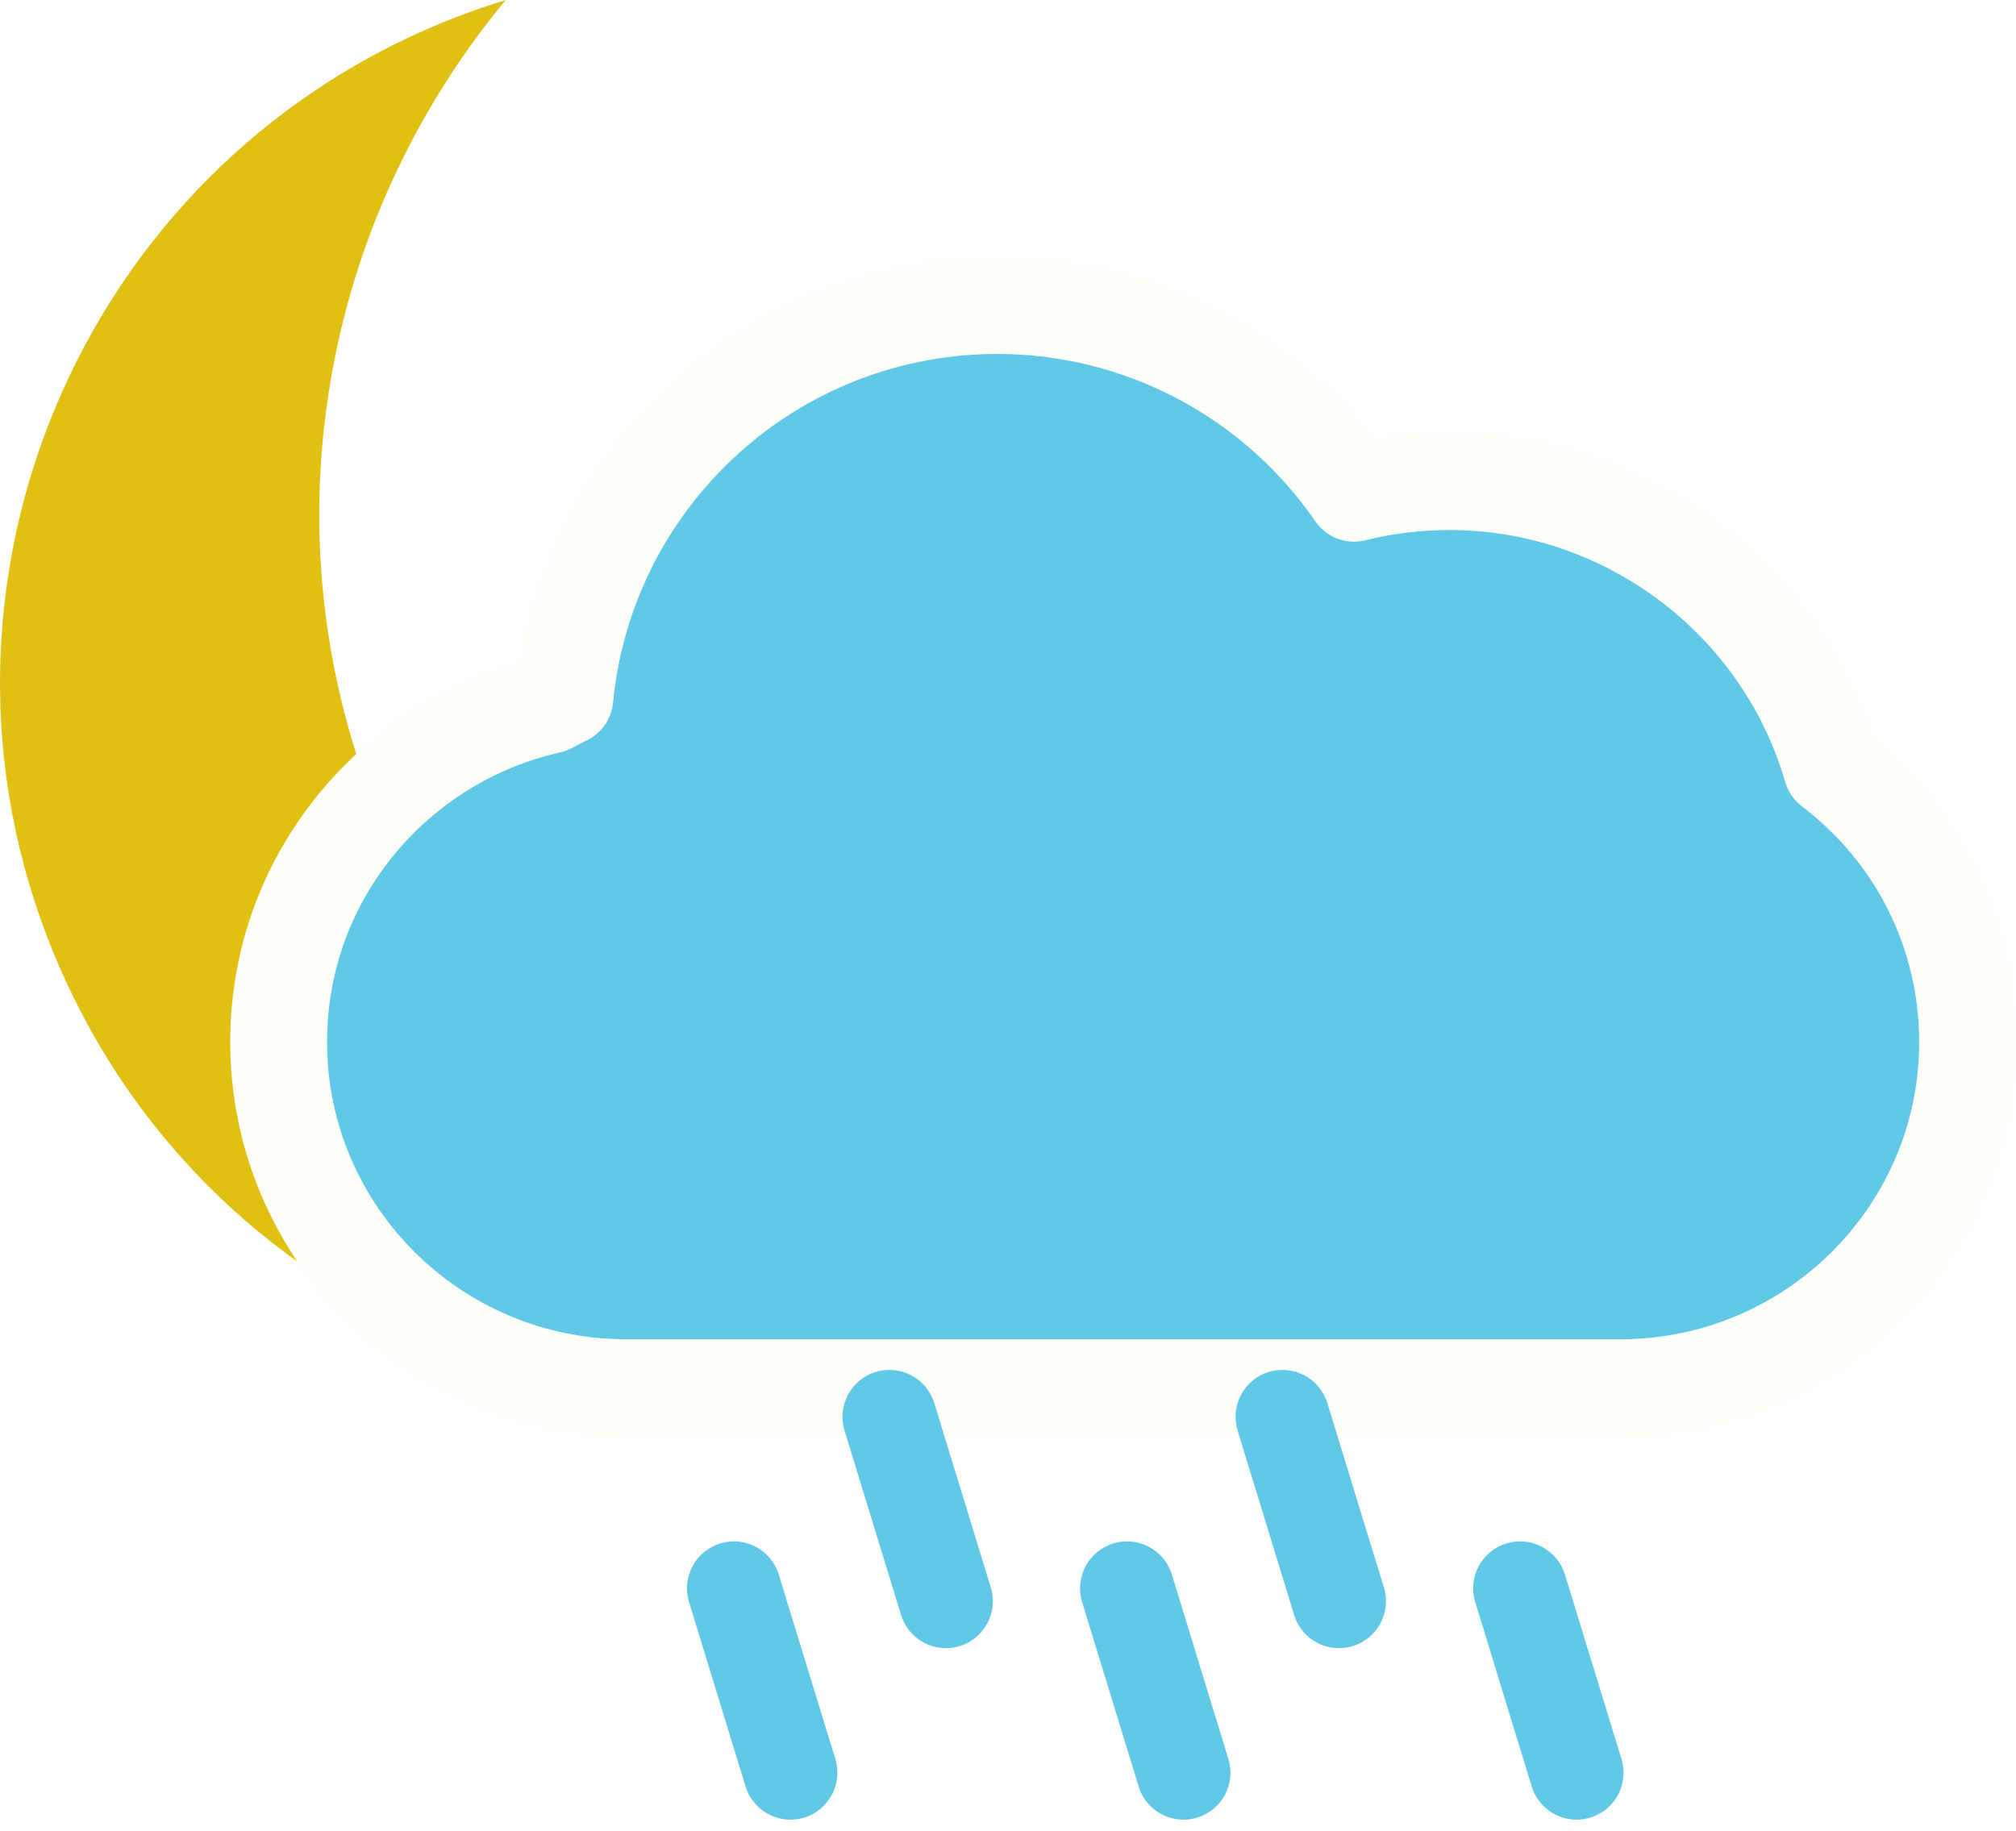
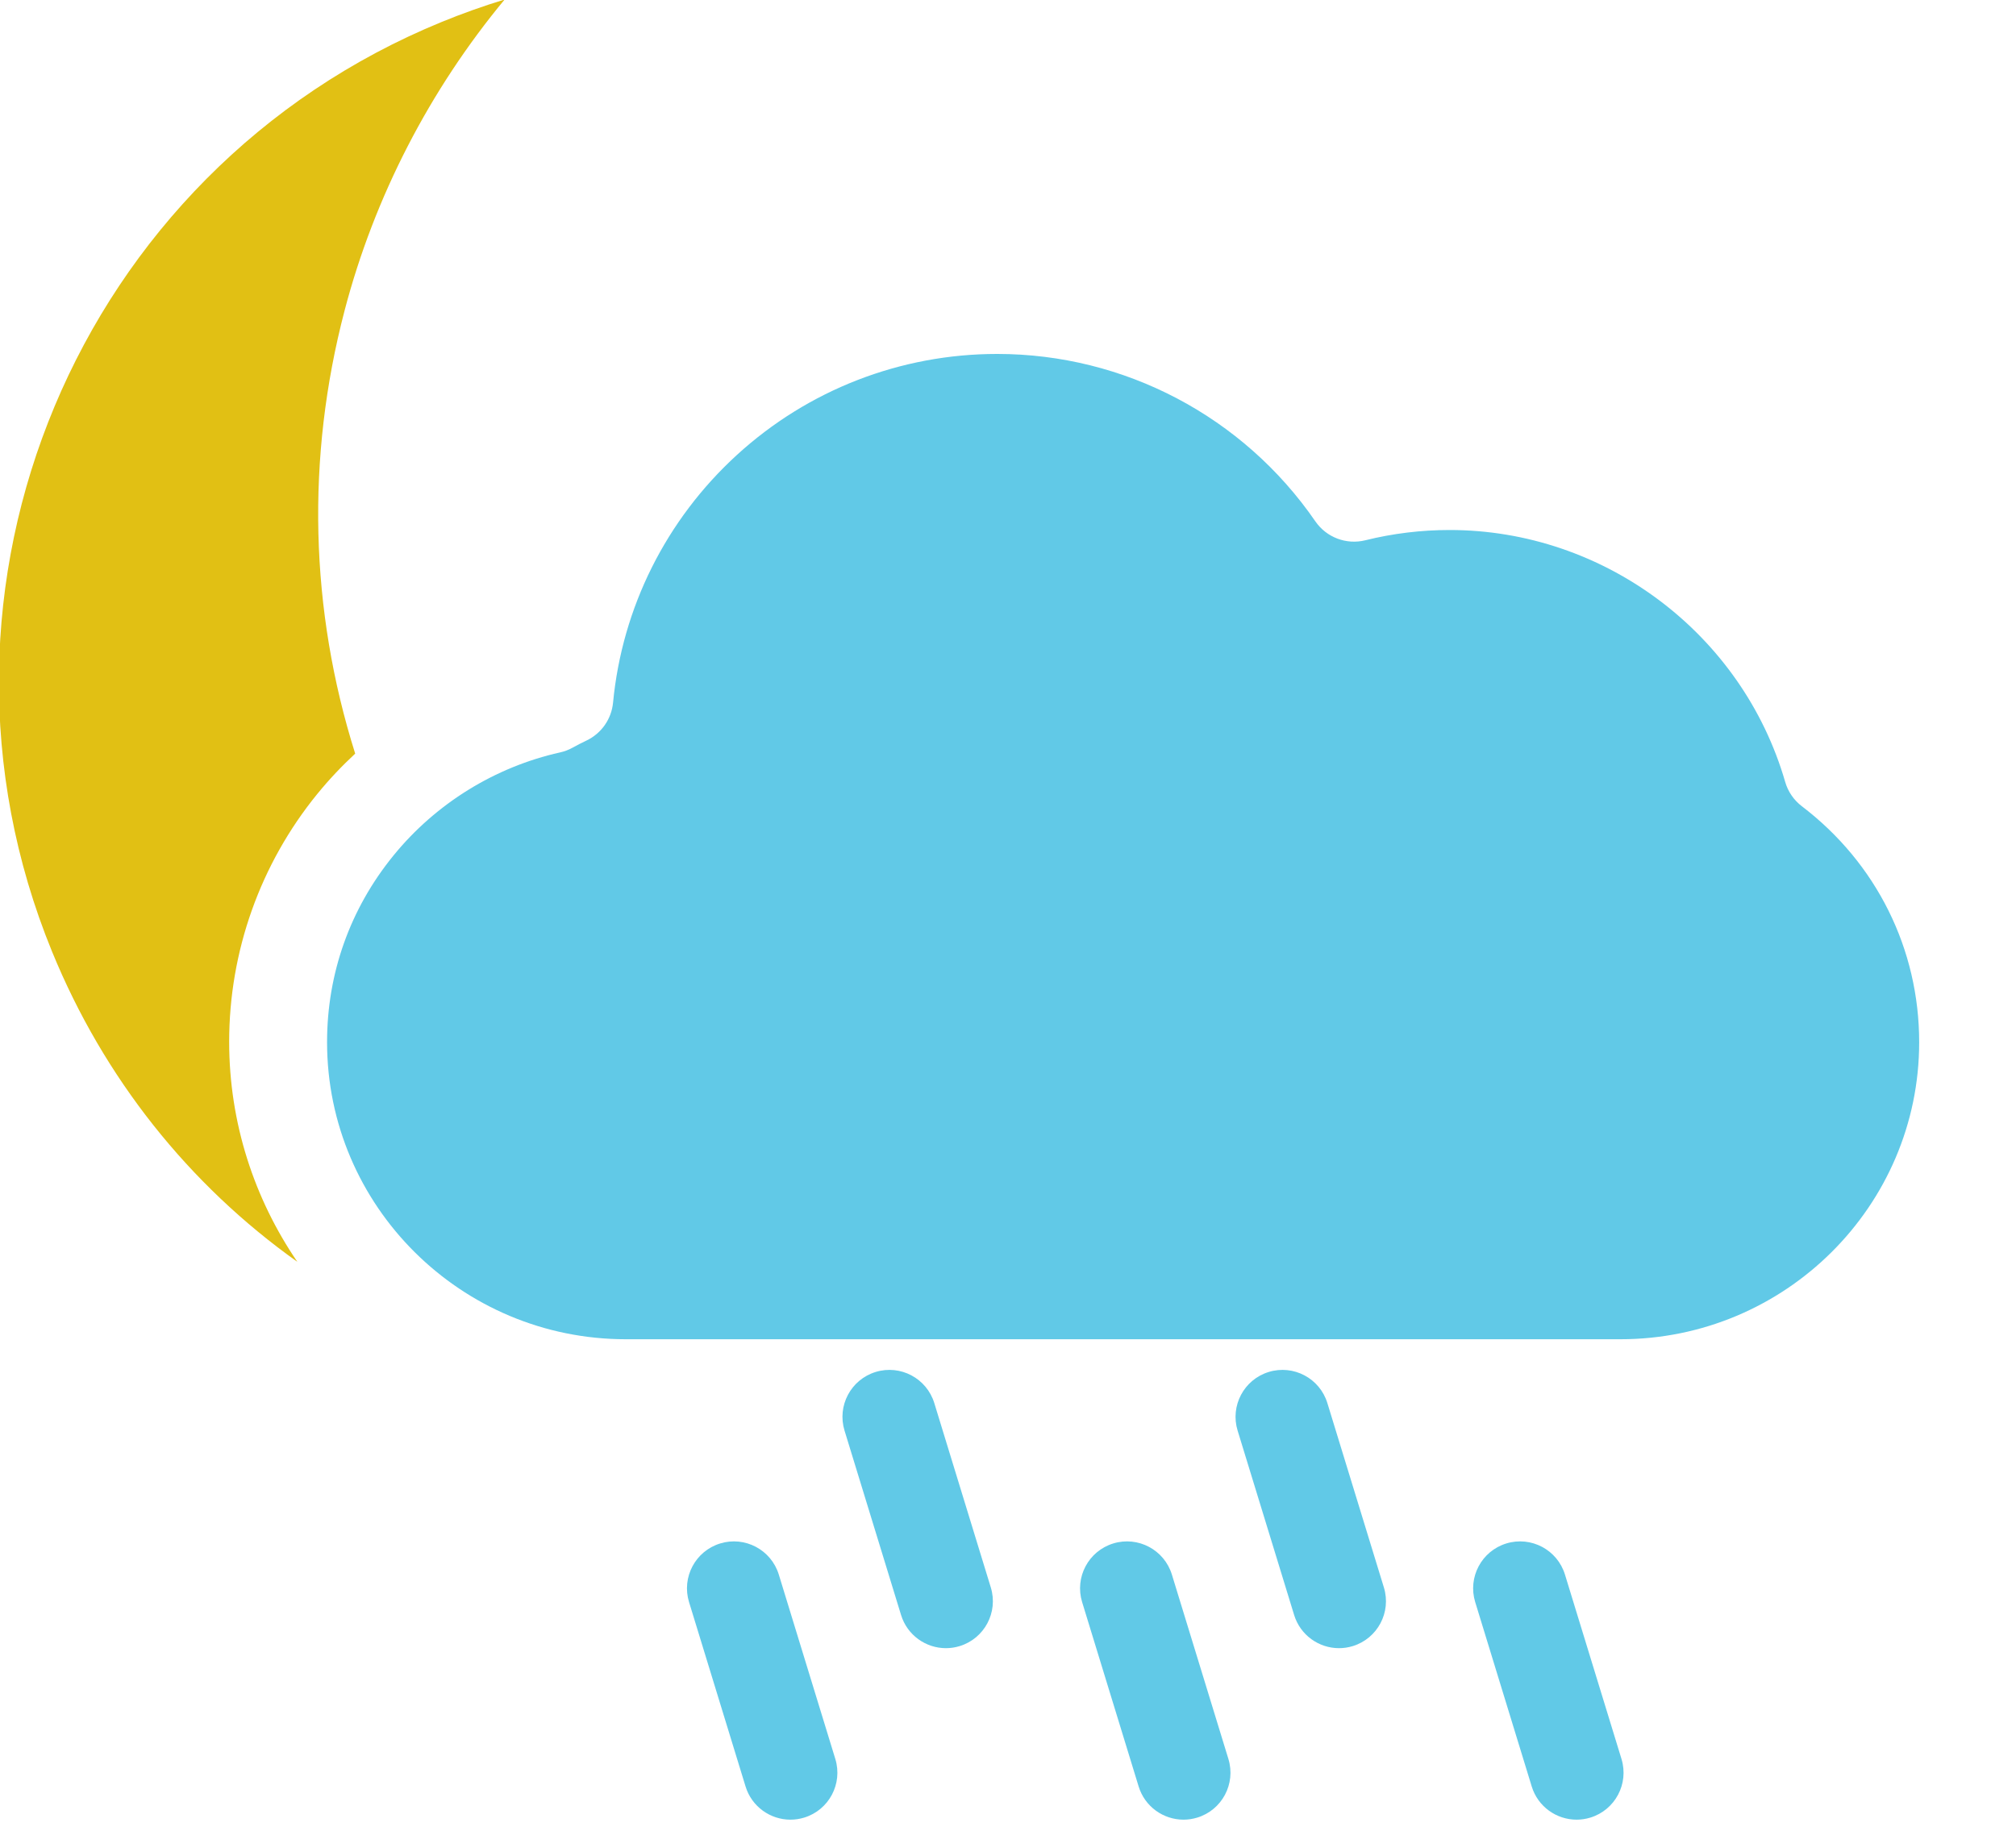
<svg xmlns="http://www.w3.org/2000/svg" version="1.1" id="svg2" xml:space="preserve" width="318.936" height="289.623" viewBox="0 0 318.936 289.623">
  <defs id="defs6" />
  <g id="g10" transform="matrix(1.333333,0,0,-1.333333,-446.1263,760.3366)">
    <g id="g12" transform="scale(0.1)">
-       <path d="m 3796.309,4731.134 c -78.972,192.838 -92.9,401.045 -40.269,602.118 35.426,135.315 101.078,262.066 189.938,369.273 -25.219,-7.684 -50.138,-16.558 -74.68,-26.611 -431.648,-176.773 -639.009,-671.714 -462.241,-1103.4 85.632,-209.077 247.558,-372.337 455.958,-459.623 208.41,-87.281 438.337,-88.247 647.433,-2.609 24.552,10.056 48.533,21.172 71.906,33.447 -138.553,14.015 -274.226,58.285 -394.395,129.911 -178.552,106.423 -314.669,264.657 -393.65,457.495" style="fill:#e1c014;fill-opacity:1;fill-rule:nonzero;stroke:none;stroke-width:0.967" id="path20" />
-       <path d="m 5483.88,4745.73 c -9.51,7.24 -16.44,17.35 -19.76,28.83 -50.93,176.04 -214.64,298.99 -398.11,298.99 -33.8,0 -67.47,-4.1 -100.1,-12.19 -22.51,-5.58 -46.12,3.38 -59.28,22.48 -85.62,124.39 -226.73,198.65 -377.47,198.65 -114.62,0 -224.3,-42.56 -308.83,-119.83 -84,-76.79 -136.2,-181.18 -146.98,-293.95 -1.86,-19.5 -13.83,-36.59 -31.52,-45 -5.51,-2.62 -11.06,-5.48 -16.5,-8.48 -4.65,-2.57 -9.64,-4.46 -14.82,-5.62 -77.28,-17.24 -147.48,-60.68 -197.66,-122.3 -51.57,-63.31 -78.83,-139.95 -78.83,-221.62 0,-194.36 159.03,-352.49 354.5,-352.49 h 1180.07 c 195.47,0 354.5,158.13 354.5,352.49 0,110.6 -50.74,212.67 -139.21,280.04" style="fill:#61c9e7;fill-opacity:1;fill-rule:nonzero;stroke:#fffffa;stroke-width:229.748;stroke-linecap:round;stroke-linejoin:round;stroke-miterlimit:4;stroke-dasharray:none;stroke-opacity:1;paint-order:stroke fill markers" id="path48" />
+       <path d="m 5483.88,4745.73 c -9.51,7.24 -16.44,17.35 -19.76,28.83 -50.93,176.04 -214.64,298.99 -398.11,298.99 -33.8,0 -67.47,-4.1 -100.1,-12.19 -22.51,-5.58 -46.12,3.38 -59.28,22.48 -85.62,124.39 -226.73,198.65 -377.47,198.65 -114.62,0 -224.3,-42.56 -308.83,-119.83 -84,-76.79 -136.2,-181.18 -146.98,-293.95 -1.86,-19.5 -13.83,-36.59 -31.52,-45 -5.51,-2.62 -11.06,-5.48 -16.5,-8.48 -4.65,-2.57 -9.64,-4.46 -14.82,-5.62 -77.28,-17.24 -147.48,-60.68 -197.66,-122.3 -51.57,-63.31 -78.83,-139.95 -78.83,-221.62 0,-194.36 159.03,-352.49 354.5,-352.49 h 1180.07 c 195.47,0 354.5,158.13 354.5,352.49 0,110.6 -50.74,212.67 -139.21,280.04" style="fill:#61c9e7;fill-opacity:1;fill-rule:nonzero;stroke:none;stroke-width:229.748;stroke-linecap:round;stroke-linejoin:round;stroke-miterlimit:4;stroke-dasharray:none;stroke-opacity:1;paint-order:stroke fill markers" id="path48" />
      <path d="m 4283.806,3543.062 c 5.4,0 10.9,0.79 16.34,2.46 29.41,9.01 45.94,40.16 36.93,69.57 l -67.06,218.82 c -9.02,29.42 -40.17,45.95 -69.57,36.94 -29.41,-9.02 -45.95,-40.16 -36.94,-69.57 l 67.06,-218.83 c 7.35,-23.98 29.4,-39.39 53.24,-39.39" style="fill:#61c9e7;fill-opacity:1;fill-rule:nonzero;stroke:none" id="path78" />
      <path d="m 4750.206,3543.062 c 5.4,0 10.9,0.79 16.33,2.46 29.41,9.01 45.95,40.16 36.94,69.57 l -67.06,218.82 c -9.02,29.42 -40.17,45.95 -69.58,36.94 -29.41,-9.02 -45.94,-40.16 -36.93,-69.57 l 67.06,-218.83 c 7.35,-23.98 29.4,-39.39 53.24,-39.39" style="fill:#61c9e7;fill-opacity:1;fill-rule:nonzero;stroke:none" id="path80" />
      <path d="m 5216.606,3543.062 c 5.4,0 10.9,0.79 16.33,2.46 29.41,9.01 45.95,40.16 36.94,69.57 l -67.07,218.82 c -9.01,29.42 -40.16,45.95 -69.57,36.94 -29.41,-9.02 -45.94,-40.16 -36.93,-69.57 l 67.06,-218.83 c 7.35,-23.98 29.4,-39.39 53.24,-39.39" style="fill:#61c9e7;fill-opacity:1;fill-rule:nonzero;stroke:none" id="path82" />
      <path d="m 4468.297,3746.582 c 5.4,0 10.9,0.79 16.33,2.46 29.41,9.01 45.95,40.16 36.94,69.57 l -67.06,218.82 c -9.02,29.42 -40.17,45.95 -69.58,36.94 -29.41,-9.02 -45.94,-40.16 -36.93,-69.57 l 67.06,-218.83 c 7.35,-23.98 29.4,-39.39 53.24,-39.39" style="fill:#61c9e7;fill-opacity:1;fill-rule:nonzero;stroke:none;stroke-width:1" id="path80-3" />
      <path d="m 4934.697,3746.582 c 5.4,0 10.9,0.79 16.33,2.46 29.41,9.01 45.95,40.16 36.94,69.57 l -67.07,218.82 c -9.01,29.42 -40.16,45.95 -69.57,36.94 -29.41,-9.02 -45.94,-40.16 -36.93,-69.57 l 67.06,-218.83 c 7.35,-23.98 29.4,-39.39 53.24,-39.39" style="fill:#61c9e7;fill-opacity:1;fill-rule:nonzero;stroke:none;stroke-width:1" id="path82-6" />
+       <path style="fill:#e1c014;fill-opacity:1;fill-rule:nonzero;stroke:none;stroke-width:0.967" d="m 3944.693,5703.09 c -25.219,-7.684 -50.136,-16.564 -74.678,-26.616 -431.648,-176.773 -639.014,-671.707 -462.246,-1103.394 61.416,-149.952 162.086,-276.322 290.991,-368.013 -50.987,74.697 -80.903,164.638 -80.903,261.182 0,107.227 36.919,211.034 104.634,294.17 h 0.015 c 13.875,17.038 28.918,32.946 44.883,47.754 -53.812,170.756 -58.369,350.893 -12.627,525.645 35.426,135.315 101.072,262.066 189.932,369.272 z" id="path20" />
    </g>
  </g>
</svg>
